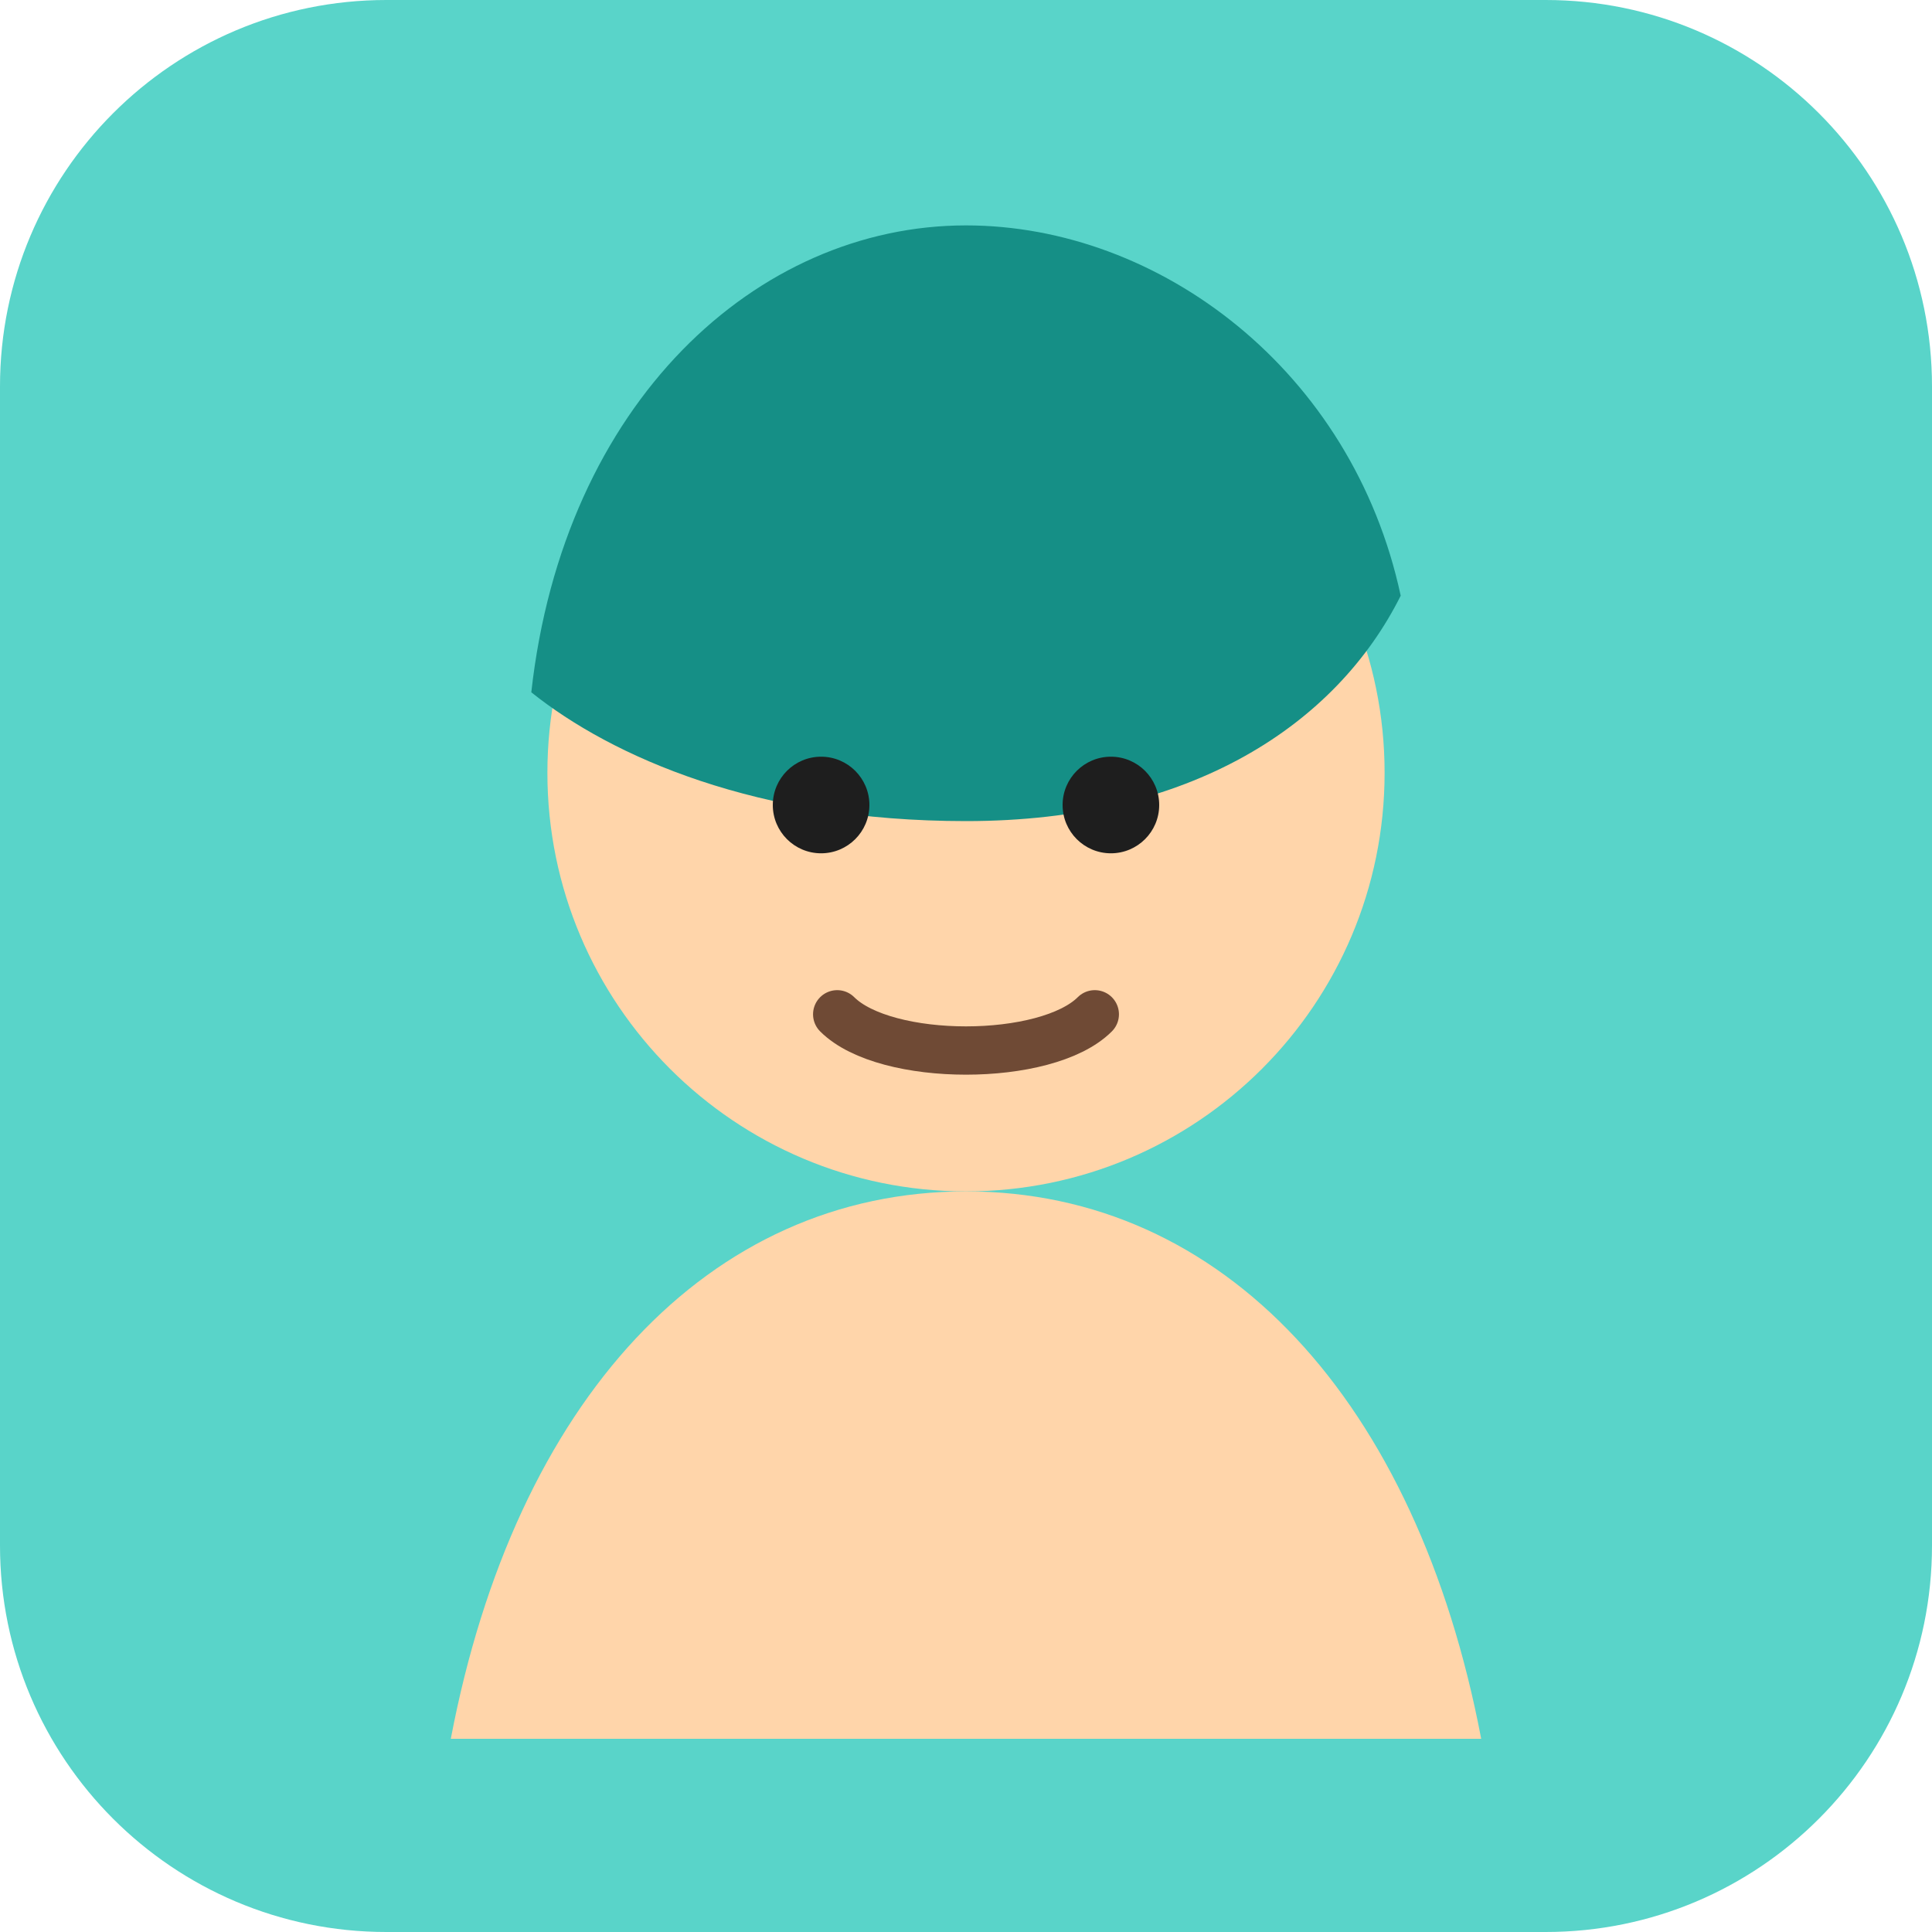
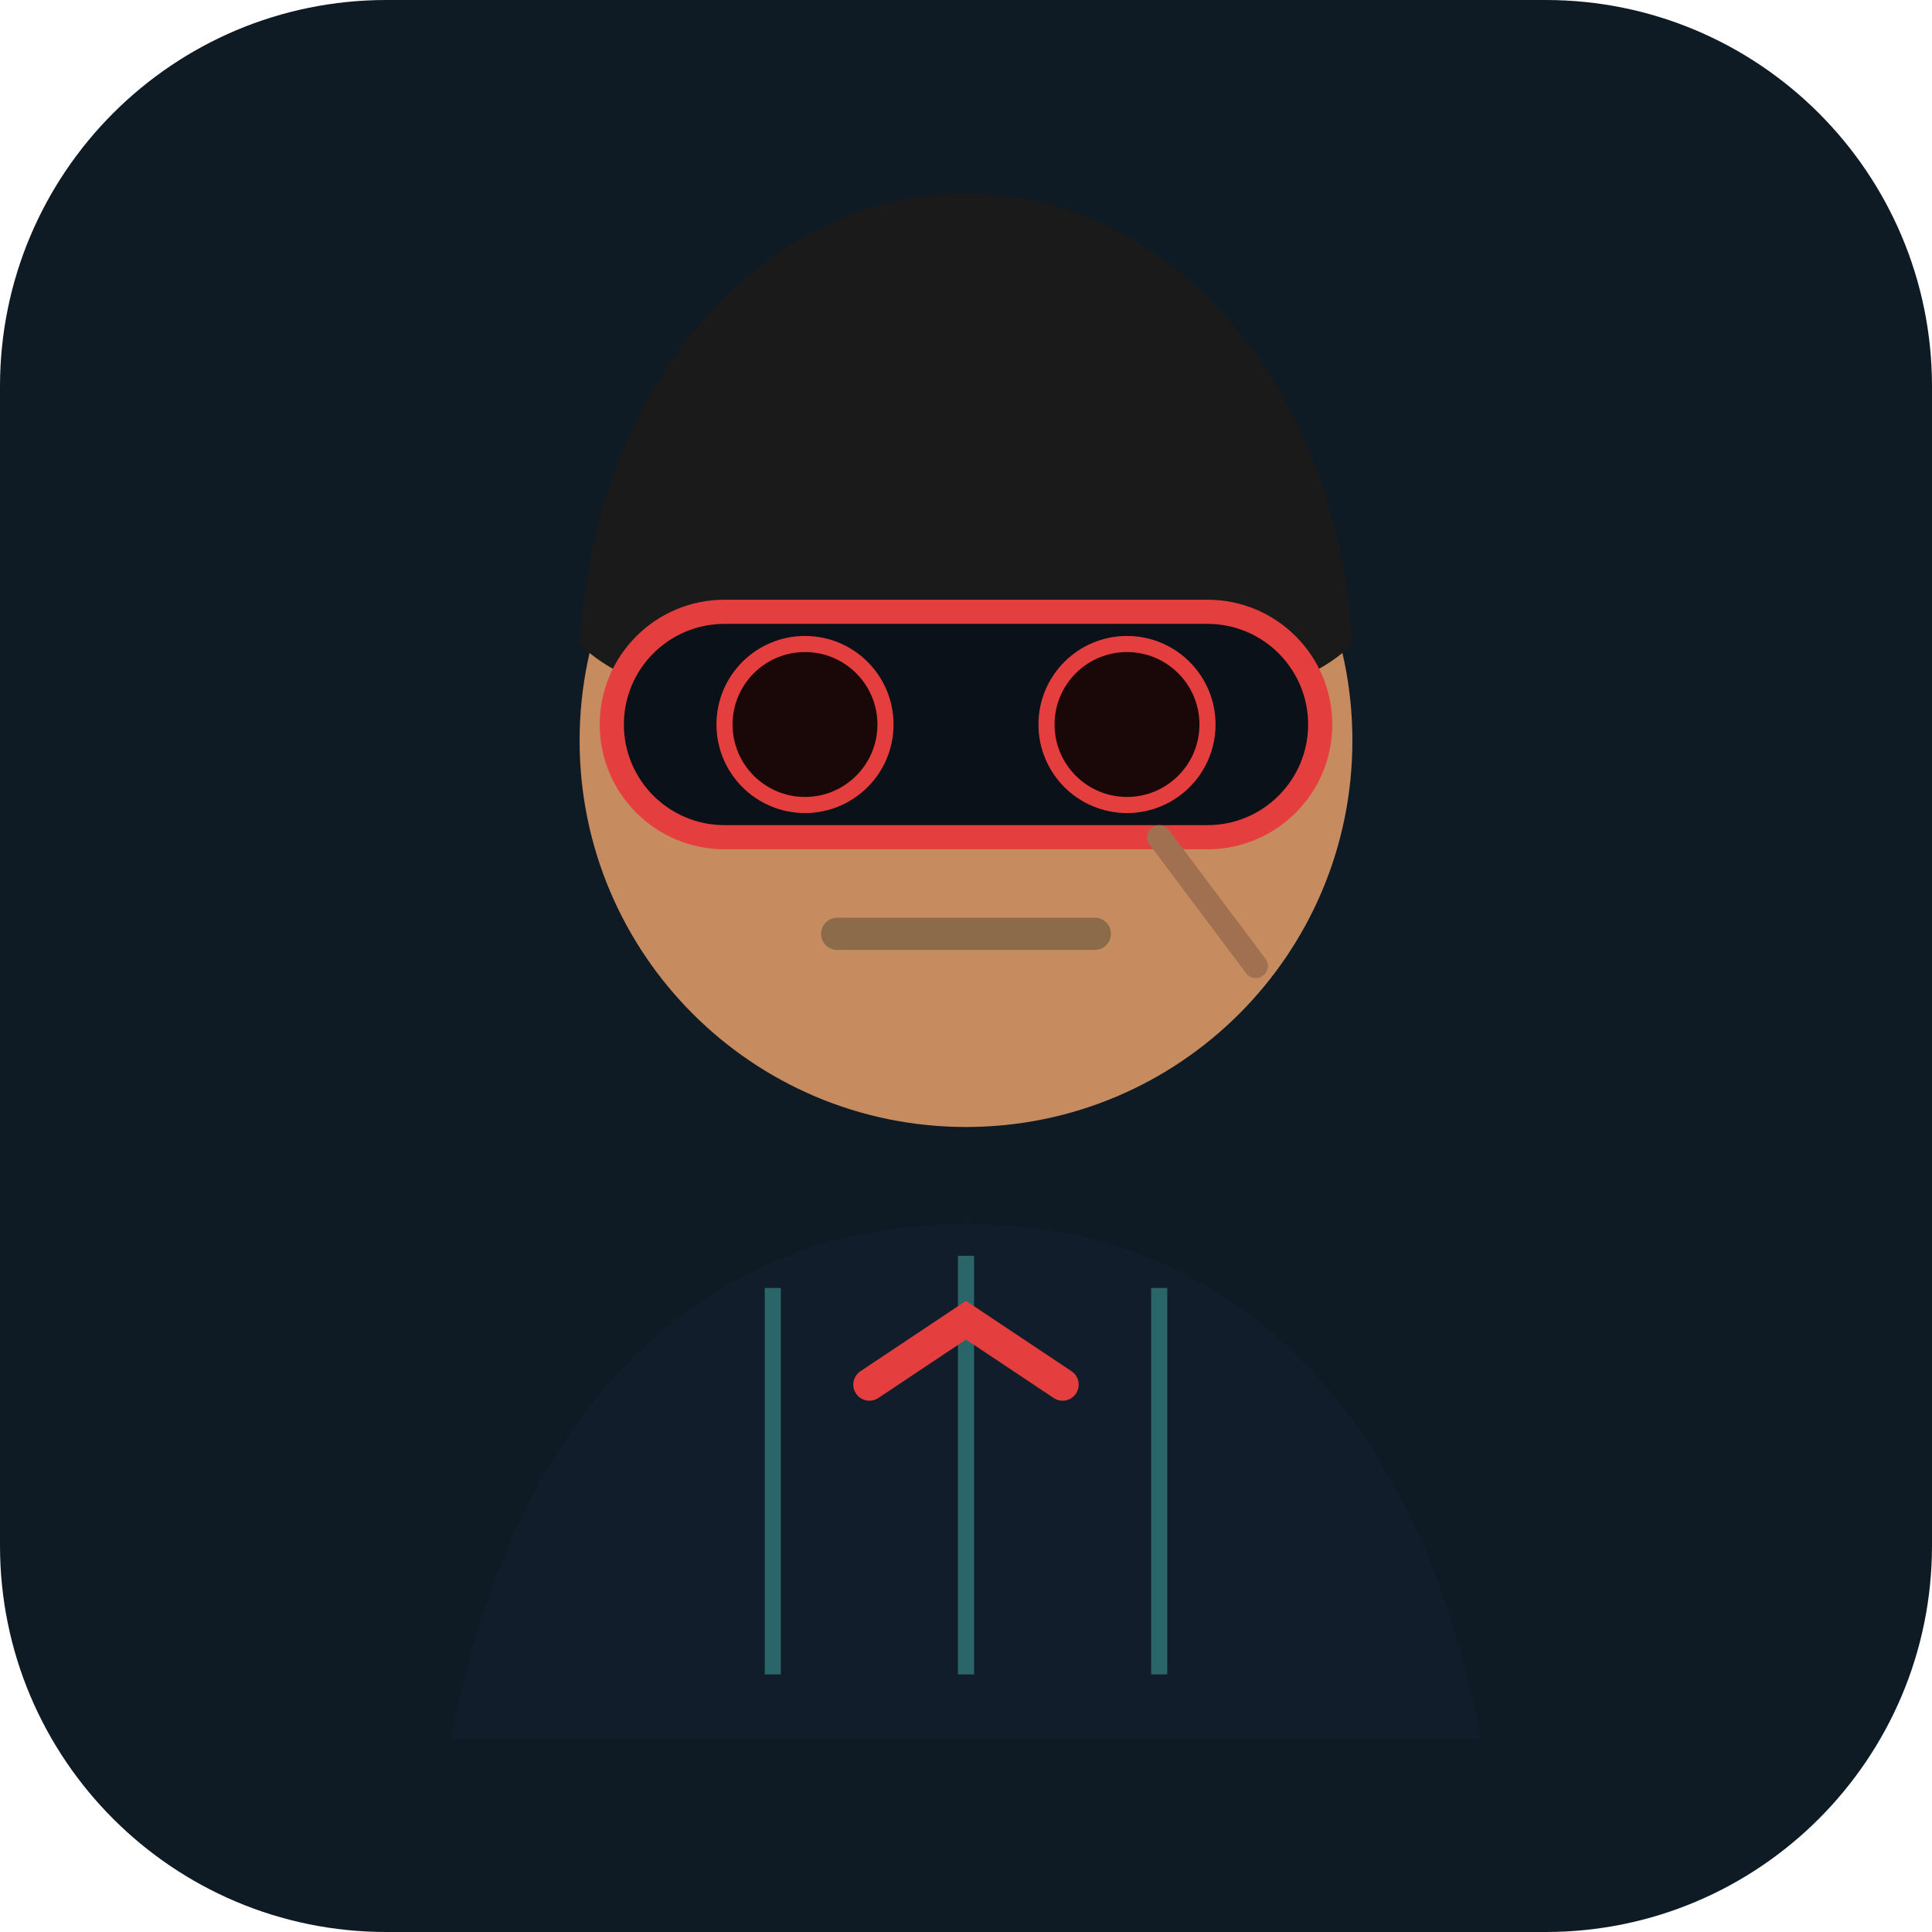
<svg xmlns="http://www.w3.org/2000/svg" viewBox="0 0 120 120">
-   <rect width="120" height="120" rx="24" fill="#59d4c9" />
-   <circle cx="60" cy="48" r="26" fill="#ffd5aa" />
-   <path d="M28 108c4-21 16-34 32-34s28 13 32 34z" fill="#ffd5aa" />
-   <path d="M33 43c2-18 14-29 27-29 12 0 24 9 27 23-4 8-13 14-27 14-13 0-22-4-27-8z" fill="#158f86" />
-   <circle cx="51" cy="50" r="3" fill="#1e1e1e" />
-   <circle cx="69" cy="50" r="3" fill="#1e1e1e" />
-   <path d="M52 63c3 3 13 3 16 0" stroke="#6f4a35" stroke-width="3" fill="none" stroke-linecap="round" />
+   <rect width="120" height="120" rx="24" fill="#0e1a24" />
+   <circle cx="60" cy="46" r="24" fill="#c68b5e" />
+   <path d="M36 40c1-17 12-28 24-28s23 11 24 28c-3 3-10 5-24 5s-21-2-24-5z" fill="#1a1a1a" />
+   <rect x="38" y="38" width="44" height="14" rx="7" fill="#0a1118" stroke="#e53e3e" stroke-width="1.5" />
+   <circle cx="50" cy="45" r="5" fill="#1a0808" stroke="#e53e3e" stroke-width="1" />
+   <circle cx="70" cy="45" r="5" fill="#1a0808" stroke="#e53e3e" stroke-width="1" />
+   <line x1="72" y1="52" x2="78" y2="60" stroke="#a07050" stroke-width="1.5" stroke-linecap="round" />
+   <line x1="52" y1="58" x2="68" y2="58" stroke="#8b6b4a" stroke-width="2" stroke-linecap="round" />
+   <path d="M28 108c4-21 16-32 32-32s28 11 32 32z" fill="#111d2b" />
+   <path d="M48 80v24" stroke="#4fd1c5" stroke-width="1" opacity="0.4" />
+   <path d="M60 78v26" stroke="#4fd1c5" stroke-width="1" opacity="0.4" />
+   <path d="M72 80v24" stroke="#4fd1c5" stroke-width="1" opacity="0.4" />
+   <path d="M54 86l6-4 6 4" stroke="#e53e3e" stroke-width="2" fill="none" stroke-linecap="round" />
</svg>
